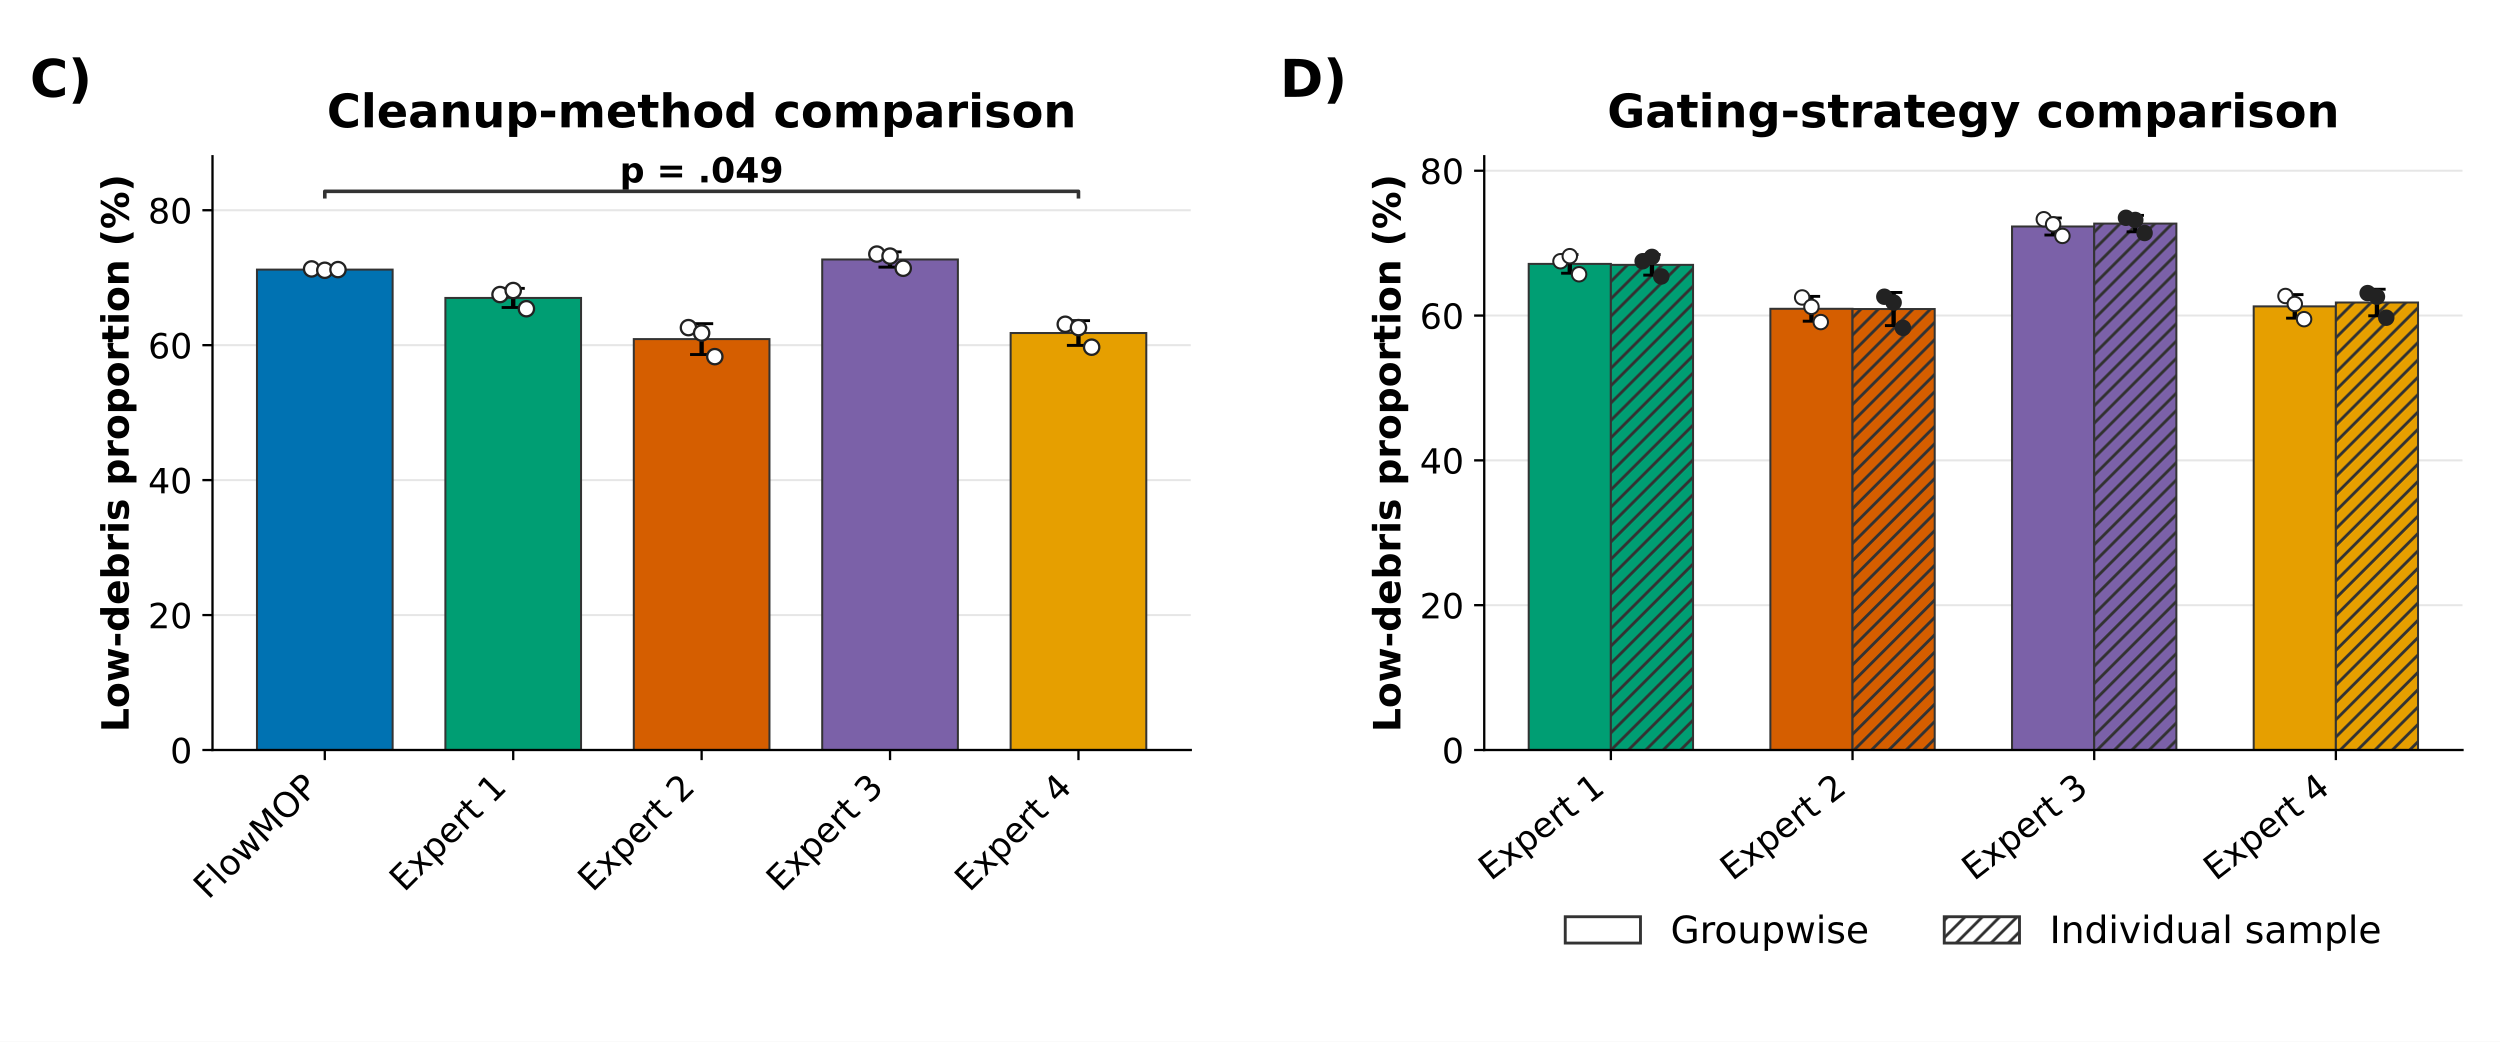
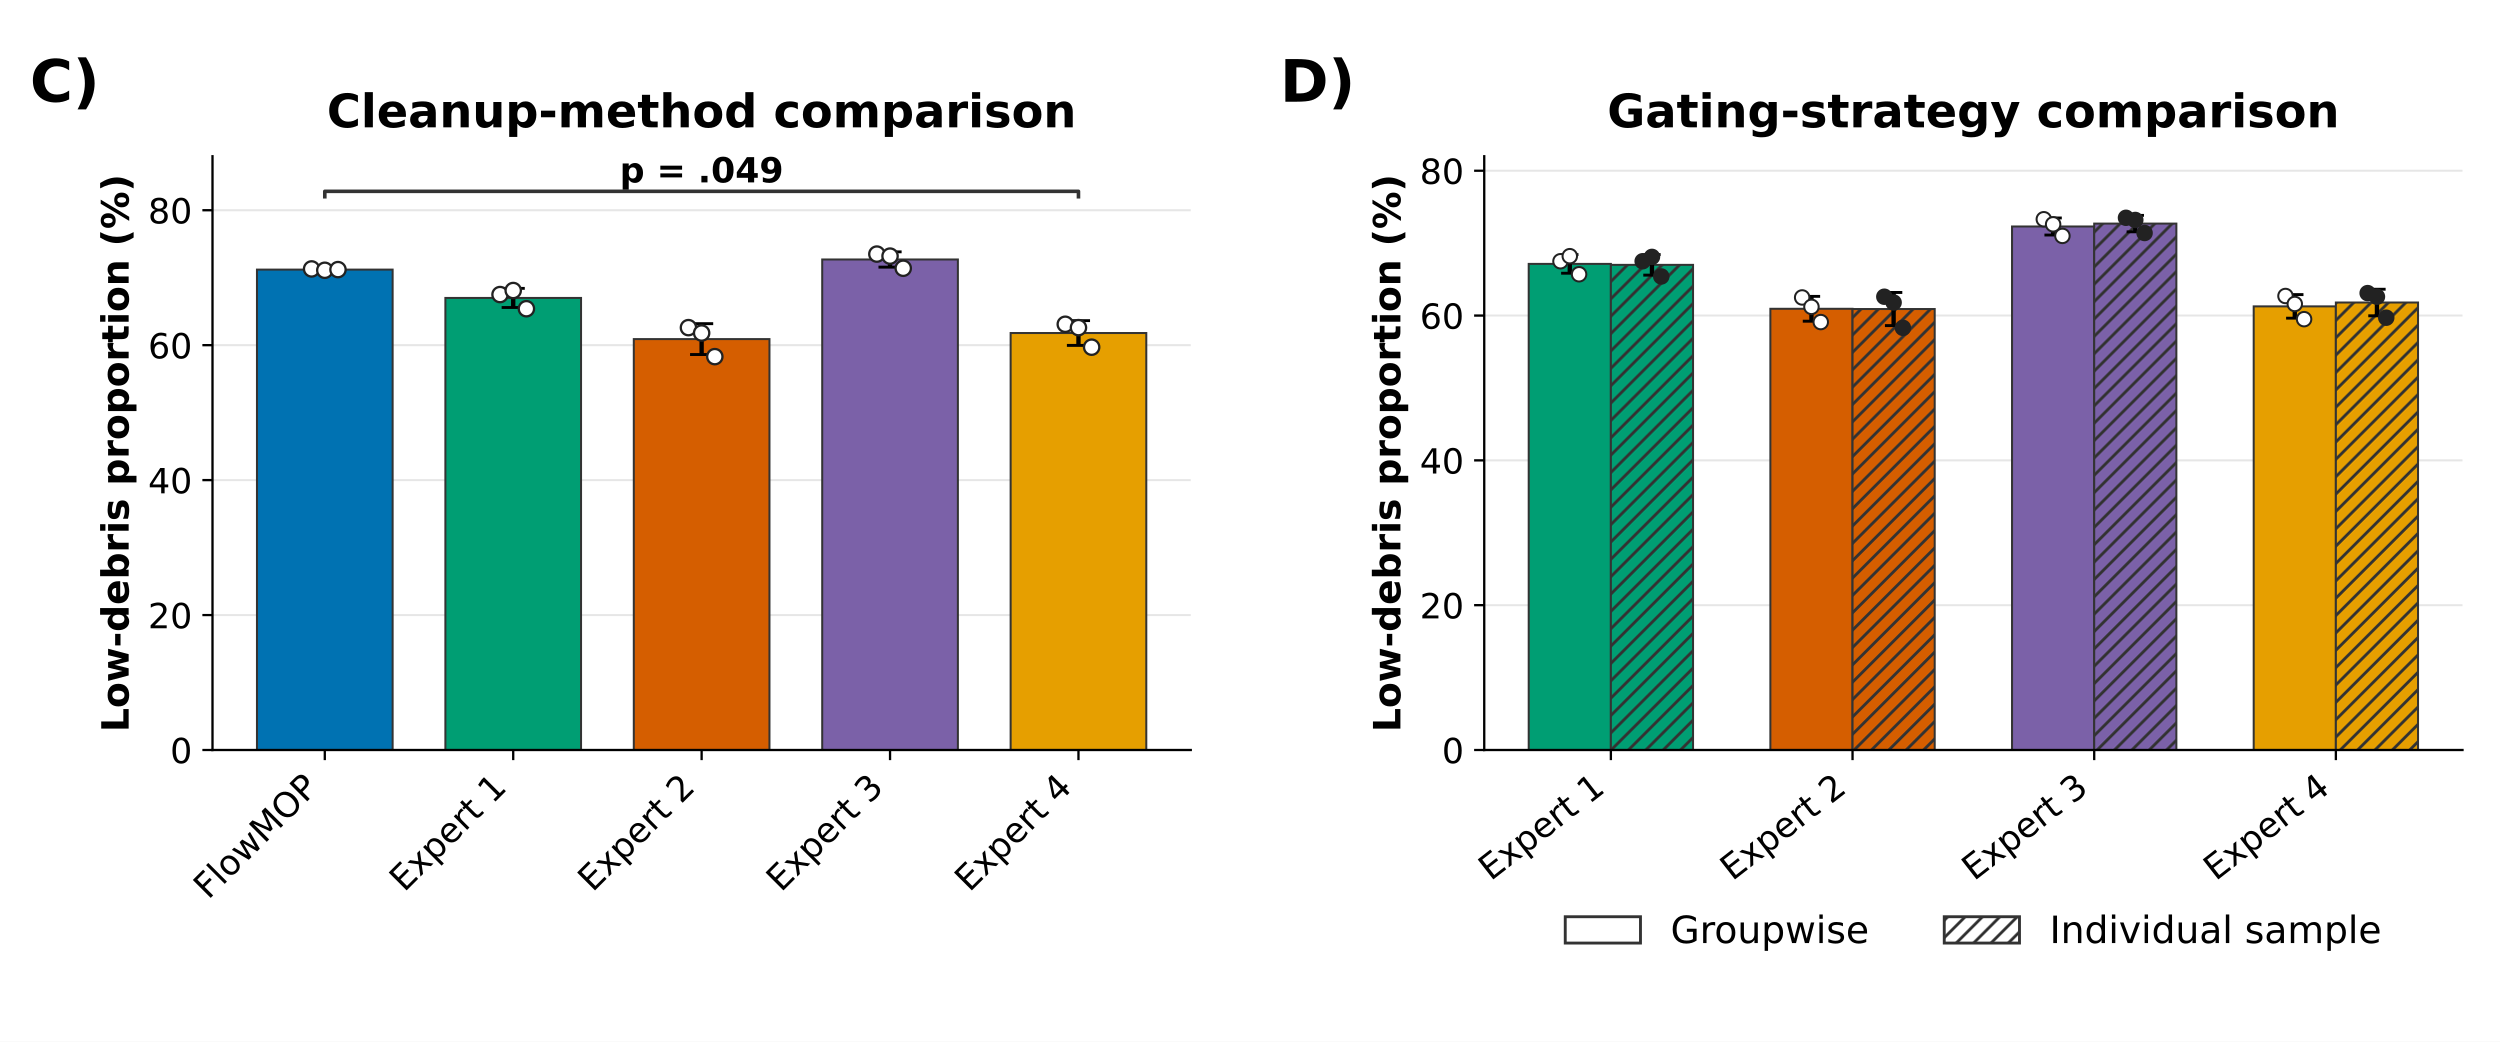
<svg xmlns="http://www.w3.org/2000/svg" xmlns:xlink="http://www.w3.org/1999/xlink" width="864pt" height="360pt" viewBox="0 0 864 360" version="1.1">
  <defs>
    <style type="text/css">*{stroke-linejoin: round; stroke-linecap: butt}</style>
  </defs>
  <g id="figure_1">
    <g id="patch_1">
      <path d="M 0 360  L 864 360  L 864 0  L 0 0  z " style="fill: #ffffff" />
    </g>
    <g id="axes_1">
      <g id="patch_2">
        <path d="M 73.44 259.2  L 411.527 259.2  L 411.527 54  L 73.44 54  z " style="fill: #ffffff" />
      </g>
      <g id="matplotlib.axis_1">
        <g id="xtick_1">
          <g id="line2d_1">
            <defs>
              <path id="m147a3c69e5" d="M 0 0  L 0 3.5  " style="stroke: #000000; stroke-width: 0.8" />
            </defs>
            <g>
              <use xlink:href="#m147a3c69e5" x="112.25" y="259.2" style="stroke: #000000; stroke-width: 0.8" />
            </g>
          </g>
          <g id="text_1">
            <text style="font-size: 12px; font-family: 'DejaVu Sans'" transform="translate(71.99895 311.1335) rotate(-45)">FlowMOP</text>
          </g>
        </g>
        <g id="xtick_2">
          <g id="line2d_2">
            <g>
              <use xlink:href="#m147a3c69e5" x="177.367" y="259.2" style="stroke: #000000; stroke-width: 0.8" />
            </g>
          </g>
          <g id="text_2">
            <text style="font-size: 12px; font-family: 'DejaVu Sans'" transform="translate(139.6999 308.5495) rotate(-45)">Expert 1</text>
          </g>
        </g>
        <g id="xtick_3">
          <g id="line2d_3">
            <g>
              <use xlink:href="#m147a3c69e5" x="242.483" y="259.2" style="stroke: #000000; stroke-width: 0.8" />
            </g>
          </g>
          <g id="text_3">
            <text style="font-size: 12px; font-family: 'DejaVu Sans'" transform="translate(204.8168 308.5495) rotate(-45)">Expert 2</text>
          </g>
        </g>
        <g id="xtick_4">
          <g id="line2d_4">
            <g>
              <use xlink:href="#m147a3c69e5" x="307.6" y="259.2" style="stroke: #000000; stroke-width: 0.8" />
            </g>
          </g>
          <g id="text_4">
            <text style="font-size: 12px; font-family: 'DejaVu Sans'" transform="translate(269.9337 308.5495) rotate(-45)">Expert 3</text>
          </g>
        </g>
        <g id="xtick_5">
          <g id="line2d_5">
            <g>
              <use xlink:href="#m147a3c69e5" x="372.717" y="259.2" style="stroke: #000000; stroke-width: 0.8" />
            </g>
          </g>
          <g id="text_5">
            <text style="font-size: 12px; font-family: 'DejaVu Sans'" transform="translate(335.0506 308.5495) rotate(-45)">Expert 4</text>
          </g>
        </g>
      </g>
      <g id="matplotlib.axis_2">
        <g id="ytick_1">
          <g id="line2d_6">
            <path d="M 73.44 259.2  L 411.527 259.2  " clip-path="url(#p83807cfea2)" style="fill: none; stroke: #e6e6e6; stroke-width: 0.7; stroke-linecap: square" />
          </g>
          <g id="line2d_7">
            <defs>
              <path id="m10cd174998" d="M 0 0  L -3.5 0  " style="stroke: #000000; stroke-width: 0.8" />
            </defs>
            <g>
              <use xlink:href="#m10cd174998" x="73.44" y="259.2" style="stroke: #000000; stroke-width: 0.8" />
            </g>
          </g>
          <g id="text_6">
            <text style="font-size: 12px; font-family: 'DejaVu Sans'; text-anchor: end" x="66.44" y="263.759" transform="rotate(-0 66.44 263.7591)">0</text>
          </g>
        </g>
        <g id="ytick_2">
          <g id="line2d_8">
            <path d="M 73.44 212.564  L 411.527 212.564  " clip-path="url(#p83807cfea2)" style="fill: none; stroke: #e6e6e6; stroke-width: 0.7; stroke-linecap: square" />
          </g>
          <g id="line2d_9">
            <g>
              <use xlink:href="#m10cd174998" x="73.44" y="212.564" style="stroke: #000000; stroke-width: 0.8" />
            </g>
          </g>
          <g id="text_7">
            <text style="font-size: 12px; font-family: 'DejaVu Sans'; text-anchor: end" x="66.44" y="217.123" transform="rotate(-0 66.44 217.1227)">20</text>
          </g>
        </g>
        <g id="ytick_3">
          <g id="line2d_10">
            <path d="M 73.44 165.927  L 411.527 165.927  " clip-path="url(#p83807cfea2)" style="fill: none; stroke: #e6e6e6; stroke-width: 0.7; stroke-linecap: square" />
          </g>
          <g id="line2d_11">
            <g>
              <use xlink:href="#m10cd174998" x="73.44" y="165.927" style="stroke: #000000; stroke-width: 0.8" />
            </g>
          </g>
          <g id="text_8">
            <text style="font-size: 12px; font-family: 'DejaVu Sans'; text-anchor: end" x="66.44" y="170.486" transform="rotate(-0 66.44 170.4863)">40</text>
          </g>
        </g>
        <g id="ytick_4">
          <g id="line2d_12">
            <path d="M 73.44 119.291  L 411.527 119.291  " clip-path="url(#p83807cfea2)" style="fill: none; stroke: #e6e6e6; stroke-width: 0.7; stroke-linecap: square" />
          </g>
          <g id="line2d_13">
            <g>
              <use xlink:href="#m10cd174998" x="73.44" y="119.291" style="stroke: #000000; stroke-width: 0.8" />
            </g>
          </g>
          <g id="text_9">
            <text style="font-size: 12px; font-family: 'DejaVu Sans'; text-anchor: end" x="66.44" y="123.85" transform="rotate(-0 66.44 123.85)">60</text>
          </g>
        </g>
        <g id="ytick_5">
          <g id="line2d_14">
            <path d="M 73.44 72.655  L 411.527 72.655  " clip-path="url(#p83807cfea2)" style="fill: none; stroke: #e6e6e6; stroke-width: 0.7; stroke-linecap: square" />
          </g>
          <g id="line2d_15">
            <g>
              <use xlink:href="#m10cd174998" x="73.44" y="72.655" style="stroke: #000000; stroke-width: 0.8" />
            </g>
          </g>
          <g id="text_10">
            <text style="font-size: 12px; font-family: 'DejaVu Sans'; text-anchor: end" x="66.44" y="77.214" transform="rotate(-0 66.44 77.21361)">80</text>
          </g>
        </g>
        <g id="text_11">
          <text style="font-weight: 700; font-size: 13px; font-family: 'DejaVu Sans'; text-anchor: middle" x="44.466" y="156.6" transform="rotate(-90 44.46641 156.6)">Low-debris proportion (%)</text>
        </g>
      </g>
      <g id="patch_3">
        <path d="M 88.808 259.2  L 135.692 259.2  L 135.692 93.175  L 88.808 93.175  z " clip-path="url(#p83807cfea2)" style="fill: #0072b2; stroke: #333333; stroke-width: 0.7; stroke-linejoin: miter" />
      </g>
      <g id="patch_4">
        <path d="M 153.924 259.2  L 200.809 259.2  L 200.809 102.968  L 153.924 102.968  z " clip-path="url(#p83807cfea2)" style="fill: #009e73; stroke: #333333; stroke-width: 0.7; stroke-linejoin: miter" />
      </g>
      <g id="patch_5">
        <path d="M 219.041 259.2  L 265.926 259.2  L 265.926 117.192  L 219.041 117.192  z " clip-path="url(#p83807cfea2)" style="fill: #d55e00; stroke: #333333; stroke-width: 0.7; stroke-linejoin: miter" />
      </g>
      <g id="patch_6">
        <path d="M 284.158 259.2  L 331.042 259.2  L 331.042 89.677  L 284.158 89.677  z " clip-path="url(#p83807cfea2)" style="fill: #7b61a8; stroke: #333333; stroke-width: 0.7; stroke-linejoin: miter" />
      </g>
      <g id="patch_7">
        <path d="M 349.275 259.2  L 396.159 259.2  L 396.159 115.094  L 349.275 115.094  z " clip-path="url(#p83807cfea2)" style="fill: #e69f00; stroke: #333333; stroke-width: 0.7; stroke-linejoin: miter" />
      </g>
      <g id="LineCollection_1">
        <path d="M 112.25 93.408  L 112.25 92.941  " clip-path="url(#p83807cfea2)" style="fill: none; stroke: #000000; stroke-width: 1.5" />
        <path d="M 177.367 106.274  L 177.367 99.662  " clip-path="url(#p83807cfea2)" style="fill: none; stroke: #000000; stroke-width: 1.5" />
        <path d="M 242.483 122.525  L 242.483 111.86  " clip-path="url(#p83807cfea2)" style="fill: none; stroke: #000000; stroke-width: 1.5" />
        <path d="M 307.6 92.325  L 307.6 87.028  " clip-path="url(#p83807cfea2)" style="fill: none; stroke: #000000; stroke-width: 1.5" />
        <path d="M 372.717 119.374  L 372.717 110.813  " clip-path="url(#p83807cfea2)" style="fill: none; stroke: #000000; stroke-width: 1.5" />
      </g>
      <g id="line2d_16">
        <defs>
          <path id="mad23d15d93" d="M 4 0  L -4 -0  " style="stroke: #000000" />
        </defs>
        <g clip-path="url(#p83807cfea2)">
          <use xlink:href="#mad23d15d93" x="112.25" y="93.408" style="fill: #1f77b4; stroke: #000000" />
          <use xlink:href="#mad23d15d93" x="177.367" y="106.274" style="fill: #1f77b4; stroke: #000000" />
          <use xlink:href="#mad23d15d93" x="242.483" y="122.525" style="fill: #1f77b4; stroke: #000000" />
          <use xlink:href="#mad23d15d93" x="307.6" y="92.325" style="fill: #1f77b4; stroke: #000000" />
          <use xlink:href="#mad23d15d93" x="372.717" y="119.374" style="fill: #1f77b4; stroke: #000000" />
        </g>
      </g>
      <g id="line2d_17">
        <g clip-path="url(#p83807cfea2)">
          <use xlink:href="#mad23d15d93" x="112.25" y="92.941" style="fill: #1f77b4; stroke: #000000" />
          <use xlink:href="#mad23d15d93" x="177.367" y="99.662" style="fill: #1f77b4; stroke: #000000" />
          <use xlink:href="#mad23d15d93" x="242.483" y="111.86" style="fill: #1f77b4; stroke: #000000" />
          <use xlink:href="#mad23d15d93" x="307.6" y="87.028" style="fill: #1f77b4; stroke: #000000" />
          <use xlink:href="#mad23d15d93" x="372.717" y="110.813" style="fill: #1f77b4; stroke: #000000" />
        </g>
      </g>
      <g id="line2d_18">
        <path d="M 112.25 67.991  L 112.25 66.125  L 372.717 66.125  L 372.717 67.991  " style="fill: none; stroke: #333333; stroke-width: 1.25; stroke-linecap: square" />
      </g>
      <g id="patch_8">
        <path d="M 73.44 259.2  L 73.44 54  " style="fill: none; stroke: #000000; stroke-width: 0.8; stroke-linejoin: miter; stroke-linecap: square" />
      </g>
      <g id="patch_9">
        <path d="M 73.44 259.2  L 411.527 259.2  " style="fill: none; stroke: #000000; stroke-width: 0.8; stroke-linejoin: miter; stroke-linecap: square" />
      </g>
      <g id="PathCollection_1">
        <defs>
          <path id="m2e90827c90" d="M 0 2.646  C 0.702 2.646 1.375 2.367 1.871 1.871  C 2.367 1.375 2.646 0.702 2.646 0  C 2.646 -0.702 2.367 -1.375 1.871 -1.871  C 1.375 -2.367 0.702 -2.646 0 -2.646  C -0.702 -2.646 -1.375 -2.367 -1.871 -1.871  C -2.367 -1.375 -2.646 -0.702 -2.646 0  C -2.646 0.702 -2.367 1.375 -1.871 1.871  C -1.375 2.367 -0.702 2.646 0 2.646  z " style="stroke: #222222; stroke-width: 0.8" />
        </defs>
        <g clip-path="url(#p83807cfea2)">
          <use xlink:href="#m2e90827c90" x="107.691" y="92.941" style="fill: #ffffff; stroke: #222222; stroke-width: 0.8" />
          <use xlink:href="#m2e90827c90" x="112.25" y="93.408" style="fill: #ffffff; stroke: #222222; stroke-width: 0.8" />
          <use xlink:href="#m2e90827c90" x="116.808" y="93.175" style="fill: #ffffff; stroke: #222222; stroke-width: 0.8" />
        </g>
      </g>
      <g id="PathCollection_2">
        <g clip-path="url(#p83807cfea2)">
          <use xlink:href="#m2e90827c90" x="172.808" y="101.802" style="fill: #ffffff; stroke: #222222; stroke-width: 0.8" />
          <use xlink:href="#m2e90827c90" x="177.367" y="100.403" style="fill: #ffffff; stroke: #222222; stroke-width: 0.8" />
          <use xlink:href="#m2e90827c90" x="181.925" y="106.699" style="fill: #ffffff; stroke: #222222; stroke-width: 0.8" />
        </g>
      </g>
      <g id="PathCollection_3">
        <g clip-path="url(#p83807cfea2)">
          <use xlink:href="#m2e90827c90" x="237.925" y="113.228" style="fill: #ffffff; stroke: #222222; stroke-width: 0.8" />
          <use xlink:href="#m2e90827c90" x="242.483" y="115.094" style="fill: #ffffff; stroke: #222222; stroke-width: 0.8" />
          <use xlink:href="#m2e90827c90" x="247.042" y="123.255" style="fill: #ffffff; stroke: #222222; stroke-width: 0.8" />
        </g>
      </g>
      <g id="PathCollection_4">
        <g clip-path="url(#p83807cfea2)">
          <use xlink:href="#m2e90827c90" x="303.042" y="87.811" style="fill: #ffffff; stroke: #222222; stroke-width: 0.8" />
          <use xlink:href="#m2e90827c90" x="307.6" y="88.511" style="fill: #ffffff; stroke: #222222; stroke-width: 0.8" />
          <use xlink:href="#m2e90827c90" x="312.159" y="92.708" style="fill: #ffffff; stroke: #222222; stroke-width: 0.8" />
        </g>
      </g>
      <g id="PathCollection_5">
        <g clip-path="url(#p83807cfea2)">
          <use xlink:href="#m2e90827c90" x="368.159" y="112.062" style="fill: #ffffff; stroke: #222222; stroke-width: 0.8" />
          <use xlink:href="#m2e90827c90" x="372.717" y="113.228" style="fill: #ffffff; stroke: #222222; stroke-width: 0.8" />
          <use xlink:href="#m2e90827c90" x="377.275" y="119.99" style="fill: #ffffff; stroke: #222222; stroke-width: 0.8" />
        </g>
      </g>
      <g id="text_12">
        <text style="font-weight: 700; font-size: 12px; font-family: 'DejaVu Sans'; text-anchor: middle" x="242.483" y="63.047" transform="rotate(-0 242.4835 63.04688)">p = .049</text>
      </g>
      <g id="text_13">
        <text style="font-weight: 700; font-size: 16px; font-family: 'DejaVu Sans'; text-anchor: middle" x="242.483" y="44" transform="rotate(-0 242.4835 44)">Cleanup-method comparison</text>
      </g>
    </g>
    <g id="axes_2">
      <g id="patch_10">
        <path d="M 512.953 259.2  L 851.04 259.2  L 851.04 54  L 512.953 54  z " style="fill: #ffffff" />
      </g>
      <g id="matplotlib.axis_3">
        <g id="xtick_6">
          <g id="line2d_19">
            <g>
              <use xlink:href="#m147a3c69e5" x="556.717" y="259.2" style="stroke: #000000; stroke-width: 0.8" />
            </g>
          </g>
          <g id="text_14">
            <text style="font-size: 12px; font-family: 'DejaVu Sans'" transform="translate(515.171 304.6442) rotate(-38)">Expert 1</text>
          </g>
        </g>
        <g id="xtick_7">
          <g id="line2d_20">
            <g>
              <use xlink:href="#m147a3c69e5" x="640.237" y="259.2" style="stroke: #000000; stroke-width: 0.8" />
            </g>
          </g>
          <g id="text_15">
            <text style="font-size: 12px; font-family: 'DejaVu Sans'" transform="translate(598.6905 304.6442) rotate(-38)">Expert 2</text>
          </g>
        </g>
        <g id="xtick_8">
          <g id="line2d_21">
            <g>
              <use xlink:href="#m147a3c69e5" x="723.756" y="259.2" style="stroke: #000000; stroke-width: 0.8" />
            </g>
          </g>
          <g id="text_16">
            <text style="font-size: 12px; font-family: 'DejaVu Sans'" transform="translate(682.21 304.6442) rotate(-38)">Expert 3</text>
          </g>
        </g>
        <g id="xtick_9">
          <g id="line2d_22">
            <g>
              <use xlink:href="#m147a3c69e5" x="807.276" y="259.2" style="stroke: #000000; stroke-width: 0.8" />
            </g>
          </g>
          <g id="text_17">
            <text style="font-size: 12px; font-family: 'DejaVu Sans'" transform="translate(765.7296 304.6442) rotate(-38)">Expert 4</text>
          </g>
        </g>
      </g>
      <g id="matplotlib.axis_4">
        <g id="ytick_6">
          <g id="line2d_23">
            <path d="M 512.953 259.2  L 851.04 259.2  " clip-path="url(#p92caad2283)" style="fill: none; stroke: #e6e6e6; stroke-width: 0.7; stroke-linecap: square" />
          </g>
          <g id="line2d_24">
            <g>
              <use xlink:href="#m10cd174998" x="512.953" y="259.2" style="stroke: #000000; stroke-width: 0.8" />
            </g>
          </g>
          <g id="text_18">
            <text style="font-size: 12px; font-family: 'DejaVu Sans'; text-anchor: end" x="505.953" y="263.759" transform="rotate(-0 505.953 263.7591)">0</text>
          </g>
        </g>
        <g id="ytick_7">
          <g id="line2d_25">
            <path d="M 512.953 209.151  L 851.04 209.151  " clip-path="url(#p92caad2283)" style="fill: none; stroke: #e6e6e6; stroke-width: 0.7; stroke-linecap: square" />
          </g>
          <g id="line2d_26">
            <g>
              <use xlink:href="#m10cd174998" x="512.953" y="209.151" style="stroke: #000000; stroke-width: 0.8" />
            </g>
          </g>
          <g id="text_19">
            <text style="font-size: 12px; font-family: 'DejaVu Sans'; text-anchor: end" x="505.953" y="213.71" transform="rotate(-0 505.953 213.7103)">20</text>
          </g>
        </g>
        <g id="ytick_8">
          <g id="line2d_27">
            <path d="M 512.953 159.102  L 851.04 159.102  " clip-path="url(#p92caad2283)" style="fill: none; stroke: #e6e6e6; stroke-width: 0.7; stroke-linecap: square" />
          </g>
          <g id="line2d_28">
            <g>
              <use xlink:href="#m10cd174998" x="512.953" y="159.102" style="stroke: #000000; stroke-width: 0.8" />
            </g>
          </g>
          <g id="text_20">
            <text style="font-size: 12px; font-family: 'DejaVu Sans'; text-anchor: end" x="505.953" y="163.662" transform="rotate(-0 505.953 163.6615)">40</text>
          </g>
        </g>
        <g id="ytick_9">
          <g id="line2d_29">
            <path d="M 512.953 109.054  L 851.04 109.054  " clip-path="url(#p92caad2283)" style="fill: none; stroke: #e6e6e6; stroke-width: 0.7; stroke-linecap: square" />
          </g>
          <g id="line2d_30">
            <g>
              <use xlink:href="#m10cd174998" x="512.953" y="109.054" style="stroke: #000000; stroke-width: 0.8" />
            </g>
          </g>
          <g id="text_21">
            <text style="font-size: 12px; font-family: 'DejaVu Sans'; text-anchor: end" x="505.953" y="113.613" transform="rotate(-0 505.953 113.6127)">60</text>
          </g>
        </g>
        <g id="ytick_10">
          <g id="line2d_31">
            <path d="M 512.953 59.005  L 851.04 59.005  " clip-path="url(#p92caad2283)" style="fill: none; stroke: #e6e6e6; stroke-width: 0.7; stroke-linecap: square" />
          </g>
          <g id="line2d_32">
            <g>
              <use xlink:href="#m10cd174998" x="512.953" y="59.005" style="stroke: #000000; stroke-width: 0.8" />
            </g>
          </g>
          <g id="text_22">
            <text style="font-size: 12px; font-family: 'DejaVu Sans'; text-anchor: end" x="505.953" y="63.564" transform="rotate(-0 505.953 63.56394)">80</text>
          </g>
        </g>
        <g id="text_23">
          <text style="font-weight: 700; font-size: 13px; font-family: 'DejaVu Sans'; text-anchor: middle" x="483.979" y="156.6" transform="rotate(-90 483.9794 156.6)">Low-debris proportion (%)</text>
        </g>
      </g>
      <g id="patch_11">
        <path d="M 528.321 259.2  L 556.717 259.2  L 556.717 91.203  L 528.321 91.203  z " clip-path="url(#p92caad2283)" style="fill: #009e73; stroke: #333333; stroke-width: 0.7; stroke-linejoin: miter" />
      </g>
      <g id="patch_12">
        <path d="M 611.84 259.2  L 640.237 259.2  L 640.237 106.718  L 611.84 106.718  z " clip-path="url(#p92caad2283)" style="fill: #d55e00; stroke: #333333; stroke-width: 0.7; stroke-linejoin: miter" />
      </g>
      <g id="patch_13">
        <path d="M 695.36 259.2  L 723.756 259.2  L 723.756 78.274  L 695.36 78.274  z " clip-path="url(#p92caad2283)" style="fill: #7b61a8; stroke: #333333; stroke-width: 0.7; stroke-linejoin: miter" />
      </g>
      <g id="patch_14">
        <path d="M 778.879 259.2  L 807.276 259.2  L 807.276 105.884  L 778.879 105.884  z " clip-path="url(#p92caad2283)" style="fill: #e69f00; stroke: #333333; stroke-width: 0.7; stroke-linejoin: miter" />
      </g>
      <g id="patch_15">
        <path d="M 556.717 259.2  L 585.114 259.2  L 585.114 91.537  L 556.717 91.537  z " clip-path="url(#p92caad2283)" style="fill: url(#h42c977410b); stroke: #333333; stroke-width: 0.7; stroke-linejoin: miter" />
      </g>
      <g id="patch_16">
        <path d="M 640.237 259.2  L 668.633 259.2  L 668.633 106.801  L 640.237 106.801  z " clip-path="url(#p92caad2283)" style="fill: url(#he47587c198); stroke: #333333; stroke-width: 0.7; stroke-linejoin: miter" />
      </g>
      <g id="patch_17">
        <path d="M 723.756 259.2  L 752.153 259.2  L 752.153 77.273  L 723.756 77.273  z " clip-path="url(#p92caad2283)" style="fill: url(#hf851f43f59); stroke: #333333; stroke-width: 0.7; stroke-linejoin: miter" />
      </g>
      <g id="patch_18">
        <path d="M 807.276 259.2  L 835.672 259.2  L 835.672 104.549  L 807.276 104.549  z " clip-path="url(#p92caad2283)" style="fill: url(#h621b529090); stroke: #333333; stroke-width: 0.7; stroke-linejoin: miter" />
      </g>
      <g id="LineCollection_2">
        <path d="M 542.519 94.43  L 542.519 87.976  " clip-path="url(#p92caad2283)" style="fill: none; stroke: #000000; stroke-width: 1.5" />
        <path d="M 626.038 111.011  L 626.038 102.425  " clip-path="url(#p92caad2283)" style="fill: none; stroke: #000000; stroke-width: 1.5" />
        <path d="M 709.558 81.224  L 709.558 75.323  " clip-path="url(#p92caad2283)" style="fill: none; stroke: #000000; stroke-width: 1.5" />
        <path d="M 793.077 109.952  L 793.077 101.815  " clip-path="url(#p92caad2283)" style="fill: none; stroke: #000000; stroke-width: 1.5" />
      </g>
      <g id="line2d_33">
        <defs>
          <path id="mfff2d525b9" d="M 3 0  L -3 -0  " style="stroke: #000000" />
        </defs>
        <g clip-path="url(#p92caad2283)">
          <use xlink:href="#mfff2d525b9" x="542.519" y="94.43" style="fill: #1f77b4; stroke: #000000" />
          <use xlink:href="#mfff2d525b9" x="626.038" y="111.011" style="fill: #1f77b4; stroke: #000000" />
          <use xlink:href="#mfff2d525b9" x="709.558" y="81.224" style="fill: #1f77b4; stroke: #000000" />
          <use xlink:href="#mfff2d525b9" x="793.077" y="109.952" style="fill: #1f77b4; stroke: #000000" />
        </g>
      </g>
      <g id="line2d_34">
        <g clip-path="url(#p92caad2283)">
          <use xlink:href="#mfff2d525b9" x="542.519" y="87.976" style="fill: #1f77b4; stroke: #000000" />
          <use xlink:href="#mfff2d525b9" x="626.038" y="102.425" style="fill: #1f77b4; stroke: #000000" />
          <use xlink:href="#mfff2d525b9" x="709.558" y="75.323" style="fill: #1f77b4; stroke: #000000" />
          <use xlink:href="#mfff2d525b9" x="793.077" y="101.815" style="fill: #1f77b4; stroke: #000000" />
        </g>
      </g>
      <g id="LineCollection_3">
        <path d="M 570.916 95.084  L 570.916 87.989  " clip-path="url(#p92caad2283)" style="fill: none; stroke: #000000; stroke-width: 1.5" />
        <path d="M 654.435 112.524  L 654.435 101.079  " clip-path="url(#p92caad2283)" style="fill: none; stroke: #000000; stroke-width: 1.5" />
        <path d="M 737.955 80.115  L 737.955 74.43  " clip-path="url(#p92caad2283)" style="fill: none; stroke: #000000; stroke-width: 1.5" />
        <path d="M 821.474 109.143  L 821.474 99.955  " clip-path="url(#p92caad2283)" style="fill: none; stroke: #000000; stroke-width: 1.5" />
      </g>
      <g id="line2d_35">
        <g clip-path="url(#p92caad2283)">
          <use xlink:href="#mfff2d525b9" x="570.916" y="95.084" style="fill: #1f77b4; stroke: #000000" />
          <use xlink:href="#mfff2d525b9" x="654.435" y="112.524" style="fill: #1f77b4; stroke: #000000" />
          <use xlink:href="#mfff2d525b9" x="737.955" y="80.115" style="fill: #1f77b4; stroke: #000000" />
          <use xlink:href="#mfff2d525b9" x="821.474" y="109.143" style="fill: #1f77b4; stroke: #000000" />
        </g>
      </g>
      <g id="line2d_36">
        <g clip-path="url(#p92caad2283)">
          <use xlink:href="#mfff2d525b9" x="570.916" y="87.989" style="fill: #1f77b4; stroke: #000000" />
          <use xlink:href="#mfff2d525b9" x="654.435" y="101.079" style="fill: #1f77b4; stroke: #000000" />
          <use xlink:href="#mfff2d525b9" x="737.955" y="74.43" style="fill: #1f77b4; stroke: #000000" />
          <use xlink:href="#mfff2d525b9" x="821.474" y="99.955" style="fill: #1f77b4; stroke: #000000" />
        </g>
      </g>
      <g id="patch_19">
        <path d="M 512.953 259.2  L 512.953 54  " style="fill: none; stroke: #000000; stroke-width: 0.8; stroke-linejoin: miter; stroke-linecap: square" />
      </g>
      <g id="patch_20">
        <path d="M 512.953 259.2  L 851.04 259.2  " style="fill: none; stroke: #000000; stroke-width: 0.8; stroke-linejoin: miter; stroke-linecap: square" />
      </g>
      <g id="PathCollection_6">
        <defs>
          <path id="m14cddd2bd5" d="M 0 2.5  C 0.663 2.5 1.299 2.237 1.768 1.768  C 2.237 1.299 2.5 0.663 2.5 0  C 2.5 -0.663 2.237 -1.299 1.768 -1.768  C 1.299 -2.237 0.663 -2.5 0 -2.5  C -0.663 -2.5 -1.299 -2.237 -1.768 -1.768  C -2.237 -1.299 -2.5 -0.663 -2.5 0  C -2.5 0.663 -2.237 1.299 -1.768 1.768  C -1.299 2.237 -0.663 2.5 0 2.5  z " style="stroke: #222222; stroke-width: 0.7" />
        </defs>
        <g clip-path="url(#p92caad2283)">
          <use xlink:href="#m14cddd2bd5" x="539.303" y="90.285" style="fill: #ffffff; stroke: #222222; stroke-width: 0.7" />
          <use xlink:href="#m14cddd2bd5" x="542.519" y="88.534" style="fill: #ffffff; stroke: #222222; stroke-width: 0.7" />
          <use xlink:href="#m14cddd2bd5" x="545.734" y="94.79" style="fill: #ffffff; stroke: #222222; stroke-width: 0.7" />
        </g>
      </g>
      <g id="PathCollection_7">
        <g clip-path="url(#p92caad2283)">
          <use xlink:href="#m14cddd2bd5" x="622.823" y="102.798" style="fill: #ffffff; stroke: #222222; stroke-width: 0.7" />
          <use xlink:href="#m14cddd2bd5" x="626.038" y="106.051" style="fill: #ffffff; stroke: #222222; stroke-width: 0.7" />
          <use xlink:href="#m14cddd2bd5" x="629.254" y="111.306" style="fill: #ffffff; stroke: #222222; stroke-width: 0.7" />
        </g>
      </g>
      <g id="PathCollection_8">
        <g clip-path="url(#p92caad2283)">
          <use xlink:href="#m14cddd2bd5" x="706.342" y="75.771" style="fill: #ffffff; stroke: #222222; stroke-width: 0.7" />
          <use xlink:href="#m14cddd2bd5" x="709.558" y="77.523" style="fill: #ffffff; stroke: #222222; stroke-width: 0.7" />
          <use xlink:href="#m14cddd2bd5" x="712.773" y="81.527" style="fill: #ffffff; stroke: #222222; stroke-width: 0.7" />
        </g>
      </g>
      <g id="PathCollection_9">
        <g clip-path="url(#p92caad2283)">
          <use xlink:href="#m14cddd2bd5" x="789.862" y="102.297" style="fill: #ffffff; stroke: #222222; stroke-width: 0.7" />
          <use xlink:href="#m14cddd2bd5" x="793.077" y="105.05" style="fill: #ffffff; stroke: #222222; stroke-width: 0.7" />
          <use xlink:href="#m14cddd2bd5" x="796.293" y="110.305" style="fill: #ffffff; stroke: #222222; stroke-width: 0.7" />
        </g>
      </g>
      <g id="PathCollection_10">
        <defs>
          <path id="mb6a025f56a" d="M 0 2.5  C 0.663 2.5 1.299 2.237 1.768 1.768  C 2.237 1.299 2.5 0.663 2.5 0  C 2.5 -0.663 2.237 -1.299 1.768 -1.768  C 1.299 -2.237 0.663 -2.5 0 -2.5  C -0.663 -2.5 -1.299 -2.237 -1.768 -1.768  C -2.237 -1.299 -2.5 -0.663 -2.5 0  C -2.5 0.663 -2.237 1.299 -1.768 1.768  C -1.299 2.237 -0.663 2.5 0 2.5  z " style="stroke: #222222; stroke-width: 0.7" />
        </defs>
        <g clip-path="url(#p92caad2283)">
          <use xlink:href="#mb6a025f56a" x="567.7" y="90.285" style="fill: #222222; stroke: #222222; stroke-width: 0.7" />
          <use xlink:href="#mb6a025f56a" x="570.916" y="88.784" style="fill: #222222; stroke: #222222; stroke-width: 0.7" />
          <use xlink:href="#mb6a025f56a" x="574.131" y="95.54" style="fill: #222222; stroke: #222222; stroke-width: 0.7" />
        </g>
      </g>
      <g id="PathCollection_11">
        <g clip-path="url(#p92caad2283)">
          <use xlink:href="#mb6a025f56a" x="651.22" y="102.547" style="fill: #222222; stroke: #222222; stroke-width: 0.7" />
          <use xlink:href="#mb6a025f56a" x="654.435" y="104.549" style="fill: #222222; stroke: #222222; stroke-width: 0.7" />
          <use xlink:href="#mb6a025f56a" x="657.651" y="113.308" style="fill: #222222; stroke: #222222; stroke-width: 0.7" />
        </g>
      </g>
      <g id="PathCollection_12">
        <g clip-path="url(#p92caad2283)">
          <use xlink:href="#mb6a025f56a" x="734.739" y="75.271" style="fill: #222222; stroke: #222222; stroke-width: 0.7" />
          <use xlink:href="#mb6a025f56a" x="737.955" y="76.021" style="fill: #222222; stroke: #222222; stroke-width: 0.7" />
          <use xlink:href="#mb6a025f56a" x="741.17" y="80.526" style="fill: #222222; stroke: #222222; stroke-width: 0.7" />
        </g>
      </g>
      <g id="PathCollection_13">
        <g clip-path="url(#p92caad2283)">
          <use xlink:href="#mb6a025f56a" x="818.259" y="101.296" style="fill: #222222; stroke: #222222; stroke-width: 0.7" />
          <use xlink:href="#mb6a025f56a" x="821.474" y="102.547" style="fill: #222222; stroke: #222222; stroke-width: 0.7" />
          <use xlink:href="#mb6a025f56a" x="824.69" y="109.804" style="fill: #222222; stroke: #222222; stroke-width: 0.7" />
        </g>
      </g>
      <g id="text_24">
        <text style="font-weight: 700; font-size: 16px; font-family: 'DejaVu Sans'; text-anchor: middle" x="681.997" y="44" transform="rotate(-0 681.9965 44)">Gating-strategy comparison</text>
      </g>
      <g id="legend_1">
        <g id="patch_21">
          <path d="M 540.949 325.922  L 566.949 325.922  L 566.949 316.822  L 540.949 316.822  z " style="fill: #ffffff; stroke: #333333; stroke-linejoin: miter" />
        </g>
        <g id="text_25">
          <text style="font-size: 13px; font-family: 'DejaVu Sans'; text-anchor: start" x="577.349" y="325.922" transform="rotate(-0 577.3486 325.922)">Groupwise</text>
        </g>
        <g id="patch_22">
          <path d="M 671.934 325.922  L 697.934 325.922  L 697.934 316.822  L 671.934 316.822  z " style="fill: url(#hdb89cc5a95); stroke: #333333; stroke-linejoin: miter" />
        </g>
        <g id="text_26">
          <text style="font-size: 13px; font-family: 'DejaVu Sans'; text-anchor: start" x="708.334" y="325.922" transform="rotate(-0 708.3337 325.922)">Individual sample</text>
        </g>
      </g>
    </g>
    <g id="text_27">
-       <text style="font-weight: 700; font-size: 18px; font-family: 'DejaVu Sans'; text-anchor: start" x="10.368" y="33.477" transform="rotate(-0 10.368 33.47719)">C)</text>
+       <text style="font-weight: 700; font-size: 20.2px; font-family: 'DejaVu Sans'; text-anchor: start" x="10.368" y="35.149" transform="rotate(-0 10.368 35.14884)">C)</text>
    </g>
    <g id="text_28">
-       <text style="font-weight: 700; font-size: 18px; font-family: 'DejaVu Sans'; text-anchor: start" x="442.368" y="33.477" transform="rotate(-0 442.368 33.47719)">D)</text>
+       <text style="font-weight: 700; font-size: 20.2px; font-family: 'DejaVu Sans'; text-anchor: start" x="442.368" y="35.149" transform="rotate(-0 442.368 35.14884)">D)</text>
    </g>
  </g>
  <defs>
    <clipPath id="p83807cfea2">
      <rect x="73.44" y="54" width="338.087" height="205.2" />
    </clipPath>
    <clipPath id="p92caad2283">
      <rect x="512.953" y="54" width="338.087" height="205.2" />
    </clipPath>
  </defs>
  <defs>
    <pattern id="h42c977410b" patternUnits="userSpaceOnUse" x="0" y="0" width="72" height="72">
      <rect x="0" y="0" width="73" height="73" fill="#009e73" />
      <path d="M -36 36  L 36 -36  M -33 39  L 39 -33  M -30 42  L 42 -30  M -27 45  L 45 -27  M -24 48  L 48 -24  M -21 51  L 51 -21  M -18 54  L 54 -18  M -15 57  L 57 -15  M -12 60  L 60 -12  M -9 63  L 63 -9  M -6 66  L 66 -6  M -3 69  L 69 -3  M 0 72  L 72 0  M 3 75  L 75 3  M 6 78  L 78 6  M 9 81  L 81 9  M 12 84  L 84 12  M 15 87  L 87 15  M 18 90  L 90 18  M 21 93  L 93 21  M 24 96  L 96 24  M 27 99  L 99 27  M 30 102  L 102 30  M 33 105  L 105 33  M 36 108  L 108 36  " style="fill: #333333; stroke: #333333; stroke-width: 1.0; stroke-linecap: butt; stroke-linejoin: miter" />
    </pattern>
    <pattern id="he47587c198" patternUnits="userSpaceOnUse" x="0" y="0" width="72" height="72">
      <rect x="0" y="0" width="73" height="73" fill="#d55e00" />
      <path d="M -36 36  L 36 -36  M -33 39  L 39 -33  M -30 42  L 42 -30  M -27 45  L 45 -27  M -24 48  L 48 -24  M -21 51  L 51 -21  M -18 54  L 54 -18  M -15 57  L 57 -15  M -12 60  L 60 -12  M -9 63  L 63 -9  M -6 66  L 66 -6  M -3 69  L 69 -3  M 0 72  L 72 0  M 3 75  L 75 3  M 6 78  L 78 6  M 9 81  L 81 9  M 12 84  L 84 12  M 15 87  L 87 15  M 18 90  L 90 18  M 21 93  L 93 21  M 24 96  L 96 24  M 27 99  L 99 27  M 30 102  L 102 30  M 33 105  L 105 33  M 36 108  L 108 36  " style="fill: #333333; stroke: #333333; stroke-width: 1.0; stroke-linecap: butt; stroke-linejoin: miter" />
    </pattern>
    <pattern id="hf851f43f59" patternUnits="userSpaceOnUse" x="0" y="0" width="72" height="72">
      <rect x="0" y="0" width="73" height="73" fill="#7b61a8" />
      <path d="M -36 36  L 36 -36  M -33 39  L 39 -33  M -30 42  L 42 -30  M -27 45  L 45 -27  M -24 48  L 48 -24  M -21 51  L 51 -21  M -18 54  L 54 -18  M -15 57  L 57 -15  M -12 60  L 60 -12  M -9 63  L 63 -9  M -6 66  L 66 -6  M -3 69  L 69 -3  M 0 72  L 72 0  M 3 75  L 75 3  M 6 78  L 78 6  M 9 81  L 81 9  M 12 84  L 84 12  M 15 87  L 87 15  M 18 90  L 90 18  M 21 93  L 93 21  M 24 96  L 96 24  M 27 99  L 99 27  M 30 102  L 102 30  M 33 105  L 105 33  M 36 108  L 108 36  " style="fill: #333333; stroke: #333333; stroke-width: 1.0; stroke-linecap: butt; stroke-linejoin: miter" />
    </pattern>
    <pattern id="h621b529090" patternUnits="userSpaceOnUse" x="0" y="0" width="72" height="72">
      <rect x="0" y="0" width="73" height="73" fill="#e69f00" />
      <path d="M -36 36  L 36 -36  M -33 39  L 39 -33  M -30 42  L 42 -30  M -27 45  L 45 -27  M -24 48  L 48 -24  M -21 51  L 51 -21  M -18 54  L 54 -18  M -15 57  L 57 -15  M -12 60  L 60 -12  M -9 63  L 63 -9  M -6 66  L 66 -6  M -3 69  L 69 -3  M 0 72  L 72 0  M 3 75  L 75 3  M 6 78  L 78 6  M 9 81  L 81 9  M 12 84  L 84 12  M 15 87  L 87 15  M 18 90  L 90 18  M 21 93  L 93 21  M 24 96  L 96 24  M 27 99  L 99 27  M 30 102  L 102 30  M 33 105  L 105 33  M 36 108  L 108 36  " style="fill: #333333; stroke: #333333; stroke-width: 1.0; stroke-linecap: butt; stroke-linejoin: miter" />
    </pattern>
    <pattern id="hdb89cc5a95" patternUnits="userSpaceOnUse" x="0" y="0" width="72" height="72">
      <rect x="0" y="0" width="73" height="73" fill="#ffffff" />
      <path d="M -36 36  L 36 -36  M -33 39  L 39 -33  M -30 42  L 42 -30  M -27 45  L 45 -27  M -24 48  L 48 -24  M -21 51  L 51 -21  M -18 54  L 54 -18  M -15 57  L 57 -15  M -12 60  L 60 -12  M -9 63  L 63 -9  M -6 66  L 66 -6  M -3 69  L 69 -3  M 0 72  L 72 0  M 3 75  L 75 3  M 6 78  L 78 6  M 9 81  L 81 9  M 12 84  L 84 12  M 15 87  L 87 15  M 18 90  L 90 18  M 21 93  L 93 21  M 24 96  L 96 24  M 27 99  L 99 27  M 30 102  L 102 30  M 33 105  L 105 33  M 36 108  L 108 36  " style="fill: #333333; stroke: #333333; stroke-width: 1.0; stroke-linecap: butt; stroke-linejoin: miter" />
    </pattern>
  </defs>
</svg>
